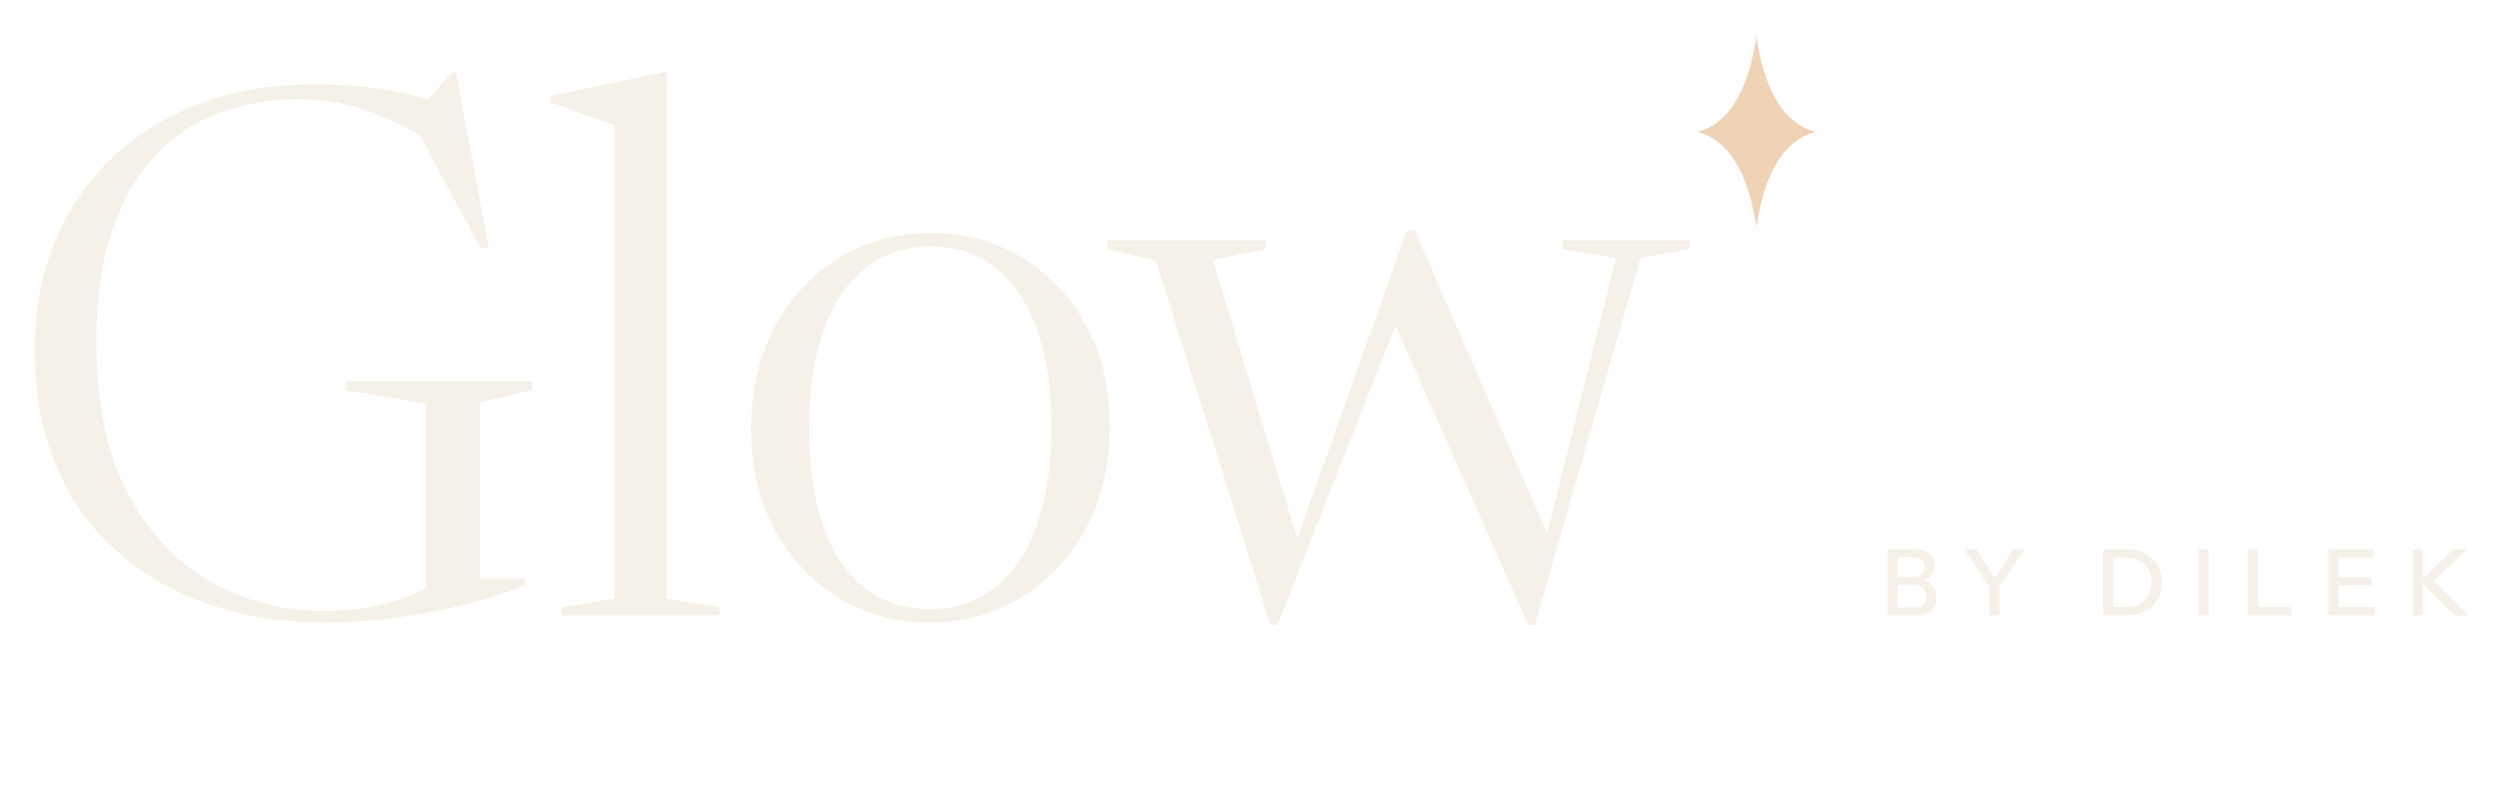
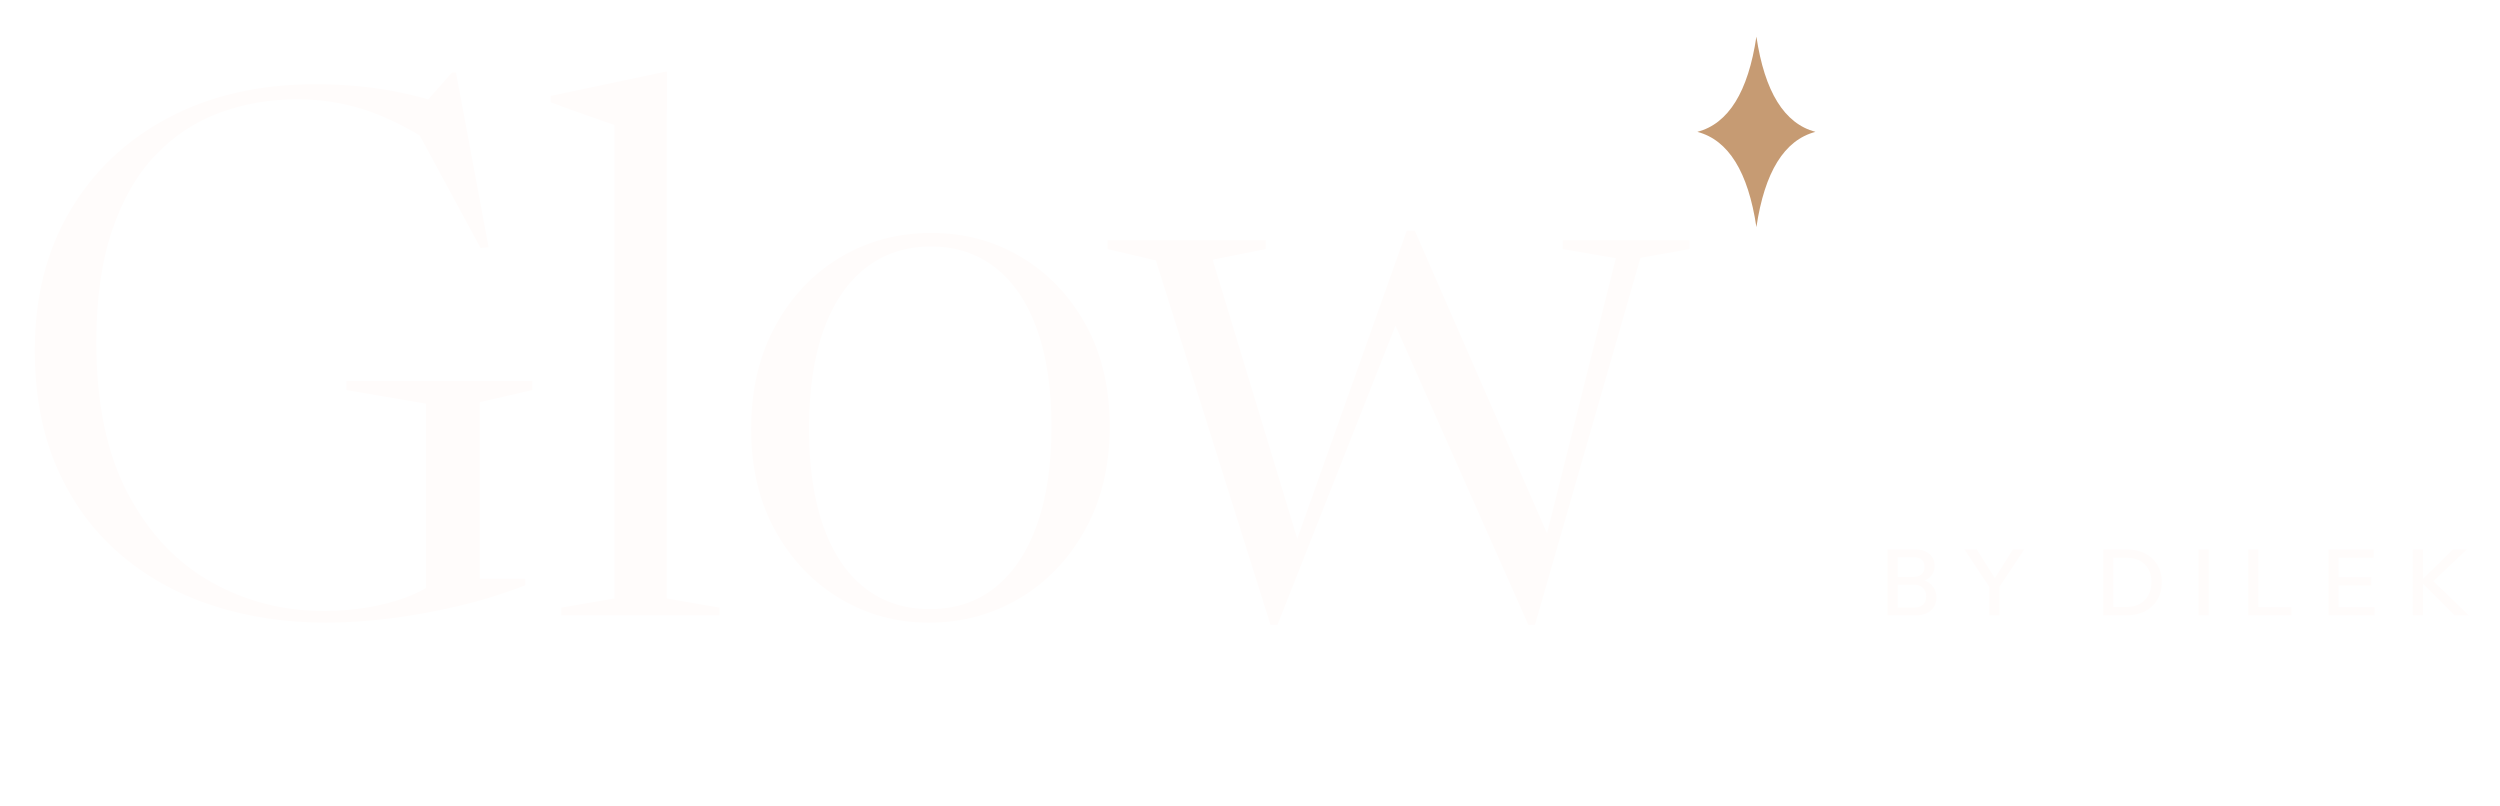
<svg xmlns="http://www.w3.org/2000/svg" viewBox="0 -84 341.28 110" role="img" aria-label="Glow by Dilek">
-   <path fill="#F5F0E8" d="M65.5 -5L71.7 -5L71.7 -4.1Q67.35 -2.4 62.6 -1.28Q57.85 -0.15 53.2 0.43Q48.55 1 44.5 1Q36.15 1 28.93 -1.37Q21.7 -3.75 16.28 -8.45Q10.85 -13.15 7.8 -20.1Q4.75 -27.05 4.75 -36.2Q4.75 -47.1 9.58 -55.25Q14.4 -63.4 23.03 -67.95Q31.65 -72.5 43.05 -72.5Q48.6 -72.5 53.45 -71.6Q58.3 -70.7 62.3 -69.15L57.2 -69L61.7 -74.1L62.25 -74.1L66.7 -50.25L65.6 -50.15L55.6 -68.65L62.9 -61.5Q57.85 -65.7 52.3 -68.07Q46.75 -70.45 40.65 -70.45Q34.95 -70.45 29.95 -68.6Q24.95 -66.75 21.18 -62.78Q17.4 -58.8 15.28 -52.47Q13.15 -46.15 13.15 -37.25Q13.15 -24.8 17.43 -16.67Q21.7 -8.55 28.83 -4.55Q35.95 -0.55 44.3 -0.6Q47.3 -0.6 50.15 -1.07Q53 -1.55 55.48 -2.47Q57.95 -3.4 59.75 -4.8L58.15 -1.6L58.15 -28.9L47.3 -30.75L47.3 -32L72.65 -32L72.65 -30.75L65.5 -29.1ZM91.02 -2.3L98.22 -1.05L98.22 0L76.62 0L76.62 -1.05L83.87 -2.3L83.87 -66.95Q83.22 -67.15 81.9 -67.62Q80.57 -68.1 78.85 -68.7Q77.12 -69.3 75.17 -70.05L75.17 -70.9L90.77 -74.2L91.07 -74.2L91.02 -66.75ZM126.94 -0.85Q132.14 -0.85 135.84 -3.8Q139.54 -6.75 141.54 -12.3Q143.54 -17.85 143.54 -25.75Q143.54 -33.55 141.56 -39.05Q139.59 -44.55 135.89 -47.45Q132.19 -50.35 127.09 -50.35Q121.89 -50.35 118.14 -47.4Q114.39 -44.45 112.41 -38.9Q110.44 -33.35 110.44 -25.45Q110.44 -17.7 112.39 -12.17Q114.34 -6.65 118.04 -3.75Q121.74 -0.85 126.94 -0.85ZM126.79 1Q120.19 1 114.66 -2.3Q109.14 -5.6 105.84 -11.55Q102.54 -17.5 102.54 -25.45Q102.54 -33.45 105.84 -39.5Q109.14 -45.55 114.71 -48.87Q120.29 -52.2 127.14 -52.2Q133.89 -52.2 139.41 -48.9Q144.94 -45.6 148.21 -39.68Q151.49 -33.75 151.49 -25.75Q151.49 -17.75 148.14 -11.7Q144.79 -5.65 139.19 -2.33Q133.59 1 126.79 1ZM220.59 -48.75L213.34 -50L213.34 -51.2L230.64 -51.2L230.64 -50L223.94 -48.8L209.54 1.3L208.64 1.3L189.24 -42.4L191.49 -42.05L174.39 1.3L173.44 1.3L157.79 -48.45L151.19 -50L151.19 -51.2L172.79 -51.2L172.79 -50L165.54 -48.55L177.64 -8.65L175.49 -5.95L192.04 -52.5L193.14 -52.5L211.99 -9.35L209.89 -6Z" />
-   <path fill="#F0D3B4" d="M239.77 -79Q241.46 -67.69 247.83 -66Q241.46 -64.31 239.77 -53Q238.08 -64.31 231.71 -66Q238.08 -67.69 239.77 -79Z" />
-   <path fill="#F5F0E8" transform="translate(256.77 0)" d="M1.93 0L1.93 -1.06L4.59 -1.06Q5.33 -1.06 5.75 -1.47Q6.18 -1.87 6.18 -2.57Q6.18 -3.31 5.73 -3.75Q5.28 -4.19 4.51 -4.19L1.93 -4.19L1.93 -5.24L4.39 -5.24Q5.13 -5.24 5.54 -5.59Q5.95 -5.95 5.95 -6.62Q5.95 -7.26 5.56 -7.6Q5.18 -7.94 4.44 -7.94L1.93 -7.94L1.93 -9L4.65 -9Q5.88 -9 6.6 -8.4Q7.33 -7.8 7.33 -6.77Q7.33 -6.12 7.03 -5.64Q6.74 -5.15 6.23 -4.88Q5.71 -4.61 5.06 -4.61L5.13 -4.87Q5.83 -4.87 6.38 -4.56Q6.93 -4.25 7.25 -3.69Q7.58 -3.14 7.58 -2.43Q7.58 -1.7 7.23 -1.15Q6.89 -0.6 6.27 -0.3Q5.65 0 4.81 0ZM0.9 0L0.9 -9L2.28 -9L2.28 0ZM14.79 0L14.79 -3.9L11.4 -9L13.08 -9L15.91 -4.5L15.19 -4.5L18.02 -9L19.56 -9L16.18 -3.9L16.18 0ZM31.18 0L31.18 -1.14L33.53 -1.14Q34.59 -1.14 35.35 -1.57Q36.12 -2 36.52 -2.77Q36.93 -3.54 36.93 -4.55Q36.93 -5.55 36.52 -6.29Q36.12 -7.04 35.36 -7.45Q34.6 -7.86 33.53 -7.86L31.19 -7.86L31.19 -9L33.53 -9Q34.98 -9 36.06 -8.45Q37.14 -7.9 37.74 -6.89Q38.34 -5.89 38.34 -4.53Q38.34 -3.16 37.74 -2.14Q37.13 -1.12 36.06 -0.56Q34.98 0 33.54 0ZM30.34 0L30.34 -9L31.72 -9L31.72 0ZM43.36 0L43.36 -9L44.74 -9L44.74 0ZM50.14 0L50.14 -9L51.51 -9L51.51 0ZM50.81 0L50.81 -1.12L56.03 -1.12L56.03 0ZM61.1 0L61.1 -9L62.47 -9L62.47 0ZM61.77 0L61.77 -1.12L67.38 -1.12L67.38 0ZM61.77 -4.09L61.77 -5.21L66.95 -5.21L66.95 -4.09ZM61.77 -7.87L61.77 -9L67.27 -9L67.27 -7.87ZM72.61 0L72.61 -9L73.99 -9L73.99 0ZM73.68 -4.67L78.1 -9L79.99 -9L75.41 -4.67ZM78.3 0L73.65 -4.67L75.41 -4.67L80.24 0Z" />
+   <path fill="#FFFCFB" d="M65.5 -5L71.7 -5L71.7 -4.1Q67.35 -2.4 62.6 -1.28Q57.85 -0.15 53.2 0.43Q48.55 1 44.5 1Q36.15 1 28.93 -1.37Q21.7 -3.75 16.28 -8.45Q10.85 -13.15 7.8 -20.1Q4.75 -27.05 4.75 -36.2Q4.75 -47.1 9.58 -55.25Q14.4 -63.4 23.03 -67.95Q31.65 -72.5 43.05 -72.5Q48.6 -72.5 53.45 -71.6Q58.3 -70.7 62.3 -69.15L57.2 -69L61.7 -74.1L62.25 -74.1L66.7 -50.25L65.6 -50.15L55.6 -68.65L62.9 -61.5Q57.85 -65.7 52.3 -68.07Q46.75 -70.45 40.65 -70.45Q34.95 -70.45 29.95 -68.6Q24.95 -66.75 21.18 -62.78Q17.4 -58.8 15.28 -52.47Q13.15 -46.15 13.15 -37.25Q13.15 -24.8 17.43 -16.67Q21.7 -8.55 28.83 -4.55Q35.95 -0.55 44.3 -0.6Q47.3 -0.6 50.15 -1.07Q53 -1.55 55.48 -2.47Q57.95 -3.4 59.75 -4.8L58.15 -1.6L58.15 -28.9L47.3 -30.75L47.3 -32L72.65 -32L72.65 -30.75L65.5 -29.1ZM91.02 -2.3L98.22 -1.05L98.22 0L76.62 0L76.62 -1.05L83.87 -2.3L83.87 -66.95Q83.22 -67.15 81.9 -67.62Q80.57 -68.1 78.85 -68.7Q77.12 -69.3 75.17 -70.05L75.17 -70.9L90.77 -74.2L91.07 -74.2L91.02 -66.75ZM126.94 -0.85Q132.14 -0.85 135.84 -3.8Q139.54 -6.75 141.54 -12.3Q143.54 -17.85 143.54 -25.75Q143.54 -33.55 141.56 -39.05Q139.59 -44.55 135.89 -47.45Q132.19 -50.35 127.09 -50.35Q121.89 -50.35 118.14 -47.4Q114.39 -44.45 112.41 -38.9Q110.44 -33.35 110.44 -25.45Q110.44 -17.7 112.39 -12.17Q114.34 -6.65 118.04 -3.75Q121.74 -0.85 126.94 -0.85ZM126.79 1Q120.19 1 114.66 -2.3Q109.14 -5.6 105.84 -11.55Q102.54 -17.5 102.54 -25.45Q102.54 -33.45 105.84 -39.5Q109.14 -45.55 114.71 -48.87Q120.29 -52.2 127.14 -52.2Q133.89 -52.2 139.41 -48.9Q144.94 -45.6 148.21 -39.68Q151.49 -33.75 151.49 -25.75Q151.49 -17.75 148.14 -11.7Q144.79 -5.65 139.19 -2.33Q133.59 1 126.79 1ZM220.59 -48.75L213.34 -50L213.34 -51.2L230.64 -51.2L230.64 -50L223.94 -48.8L209.54 1.3L208.64 1.3L189.24 -42.4L191.49 -42.05L174.39 1.3L173.44 1.3L157.79 -48.45L151.19 -50L151.19 -51.2L172.79 -51.2L172.79 -50L165.54 -48.55L177.64 -8.65L175.49 -5.95L192.04 -52.5L193.14 -52.5L211.99 -9.35L209.89 -6Z" />
+   <path fill="#C69B73" d="M239.77 -79Q241.46 -67.69 247.83 -66Q241.46 -64.31 239.77 -53Q238.08 -64.31 231.71 -66Q238.08 -67.69 239.77 -79Z" />
+   <path fill="#FFFCFB" transform="translate(256.77 0)" d="M1.93 0L1.93 -1.06L4.59 -1.06Q5.33 -1.06 5.75 -1.47Q6.18 -1.87 6.18 -2.57Q6.18 -3.31 5.73 -3.75Q5.28 -4.19 4.51 -4.19L1.93 -4.19L1.93 -5.24L4.39 -5.24Q5.13 -5.24 5.54 -5.59Q5.95 -5.95 5.95 -6.62Q5.95 -7.26 5.56 -7.6Q5.18 -7.94 4.44 -7.94L1.93 -7.94L1.93 -9L4.65 -9Q5.88 -9 6.6 -8.4Q7.33 -7.8 7.33 -6.77Q7.33 -6.12 7.03 -5.64Q6.74 -5.15 6.23 -4.88Q5.71 -4.61 5.06 -4.61L5.13 -4.87Q5.83 -4.87 6.38 -4.56Q6.93 -4.25 7.25 -3.69Q7.58 -3.14 7.58 -2.43Q7.58 -1.7 7.23 -1.15Q6.89 -0.6 6.27 -0.3Q5.65 0 4.81 0ZM0.9 0L0.9 -9L2.28 -9L2.28 0ZM14.79 0L14.79 -3.9L11.4 -9L13.08 -9L15.91 -4.5L15.19 -4.5L18.02 -9L19.56 -9L16.18 -3.9L16.18 0ZM31.18 0L31.18 -1.14L33.53 -1.14Q34.59 -1.14 35.35 -1.57Q36.12 -2 36.52 -2.77Q36.93 -3.54 36.93 -4.55Q36.93 -5.55 36.52 -6.29Q36.12 -7.04 35.36 -7.45Q34.6 -7.86 33.53 -7.86L31.19 -7.86L31.19 -9L33.53 -9Q34.98 -9 36.06 -8.45Q37.14 -7.9 37.74 -6.89Q38.34 -5.89 38.34 -4.53Q38.34 -3.16 37.74 -2.14Q37.13 -1.12 36.06 -0.56Q34.98 0 33.54 0ZM30.34 0L30.34 -9L31.72 -9L31.72 0ZM43.36 0L43.36 -9L44.74 -9L44.74 0ZM50.14 0L50.14 -9L51.51 -9L51.51 0ZM50.81 0L50.81 -1.12L56.03 -1.12L56.03 0ZM61.1 0L61.1 -9L62.47 -9L62.47 0ZM61.77 0L61.77 -1.12L67.38 -1.12L67.38 0ZM61.77 -4.09L61.77 -5.21L66.95 -5.21L66.95 -4.09ZM61.77 -7.87L61.77 -9L67.27 -9L67.27 -7.87ZM72.61 0L72.61 -9L73.99 -9L73.99 0ZM73.68 -4.67L78.1 -9L79.99 -9L75.41 -4.67ZM78.3 0L73.65 -4.67L75.41 -4.67L80.24 0Z" />
</svg>
